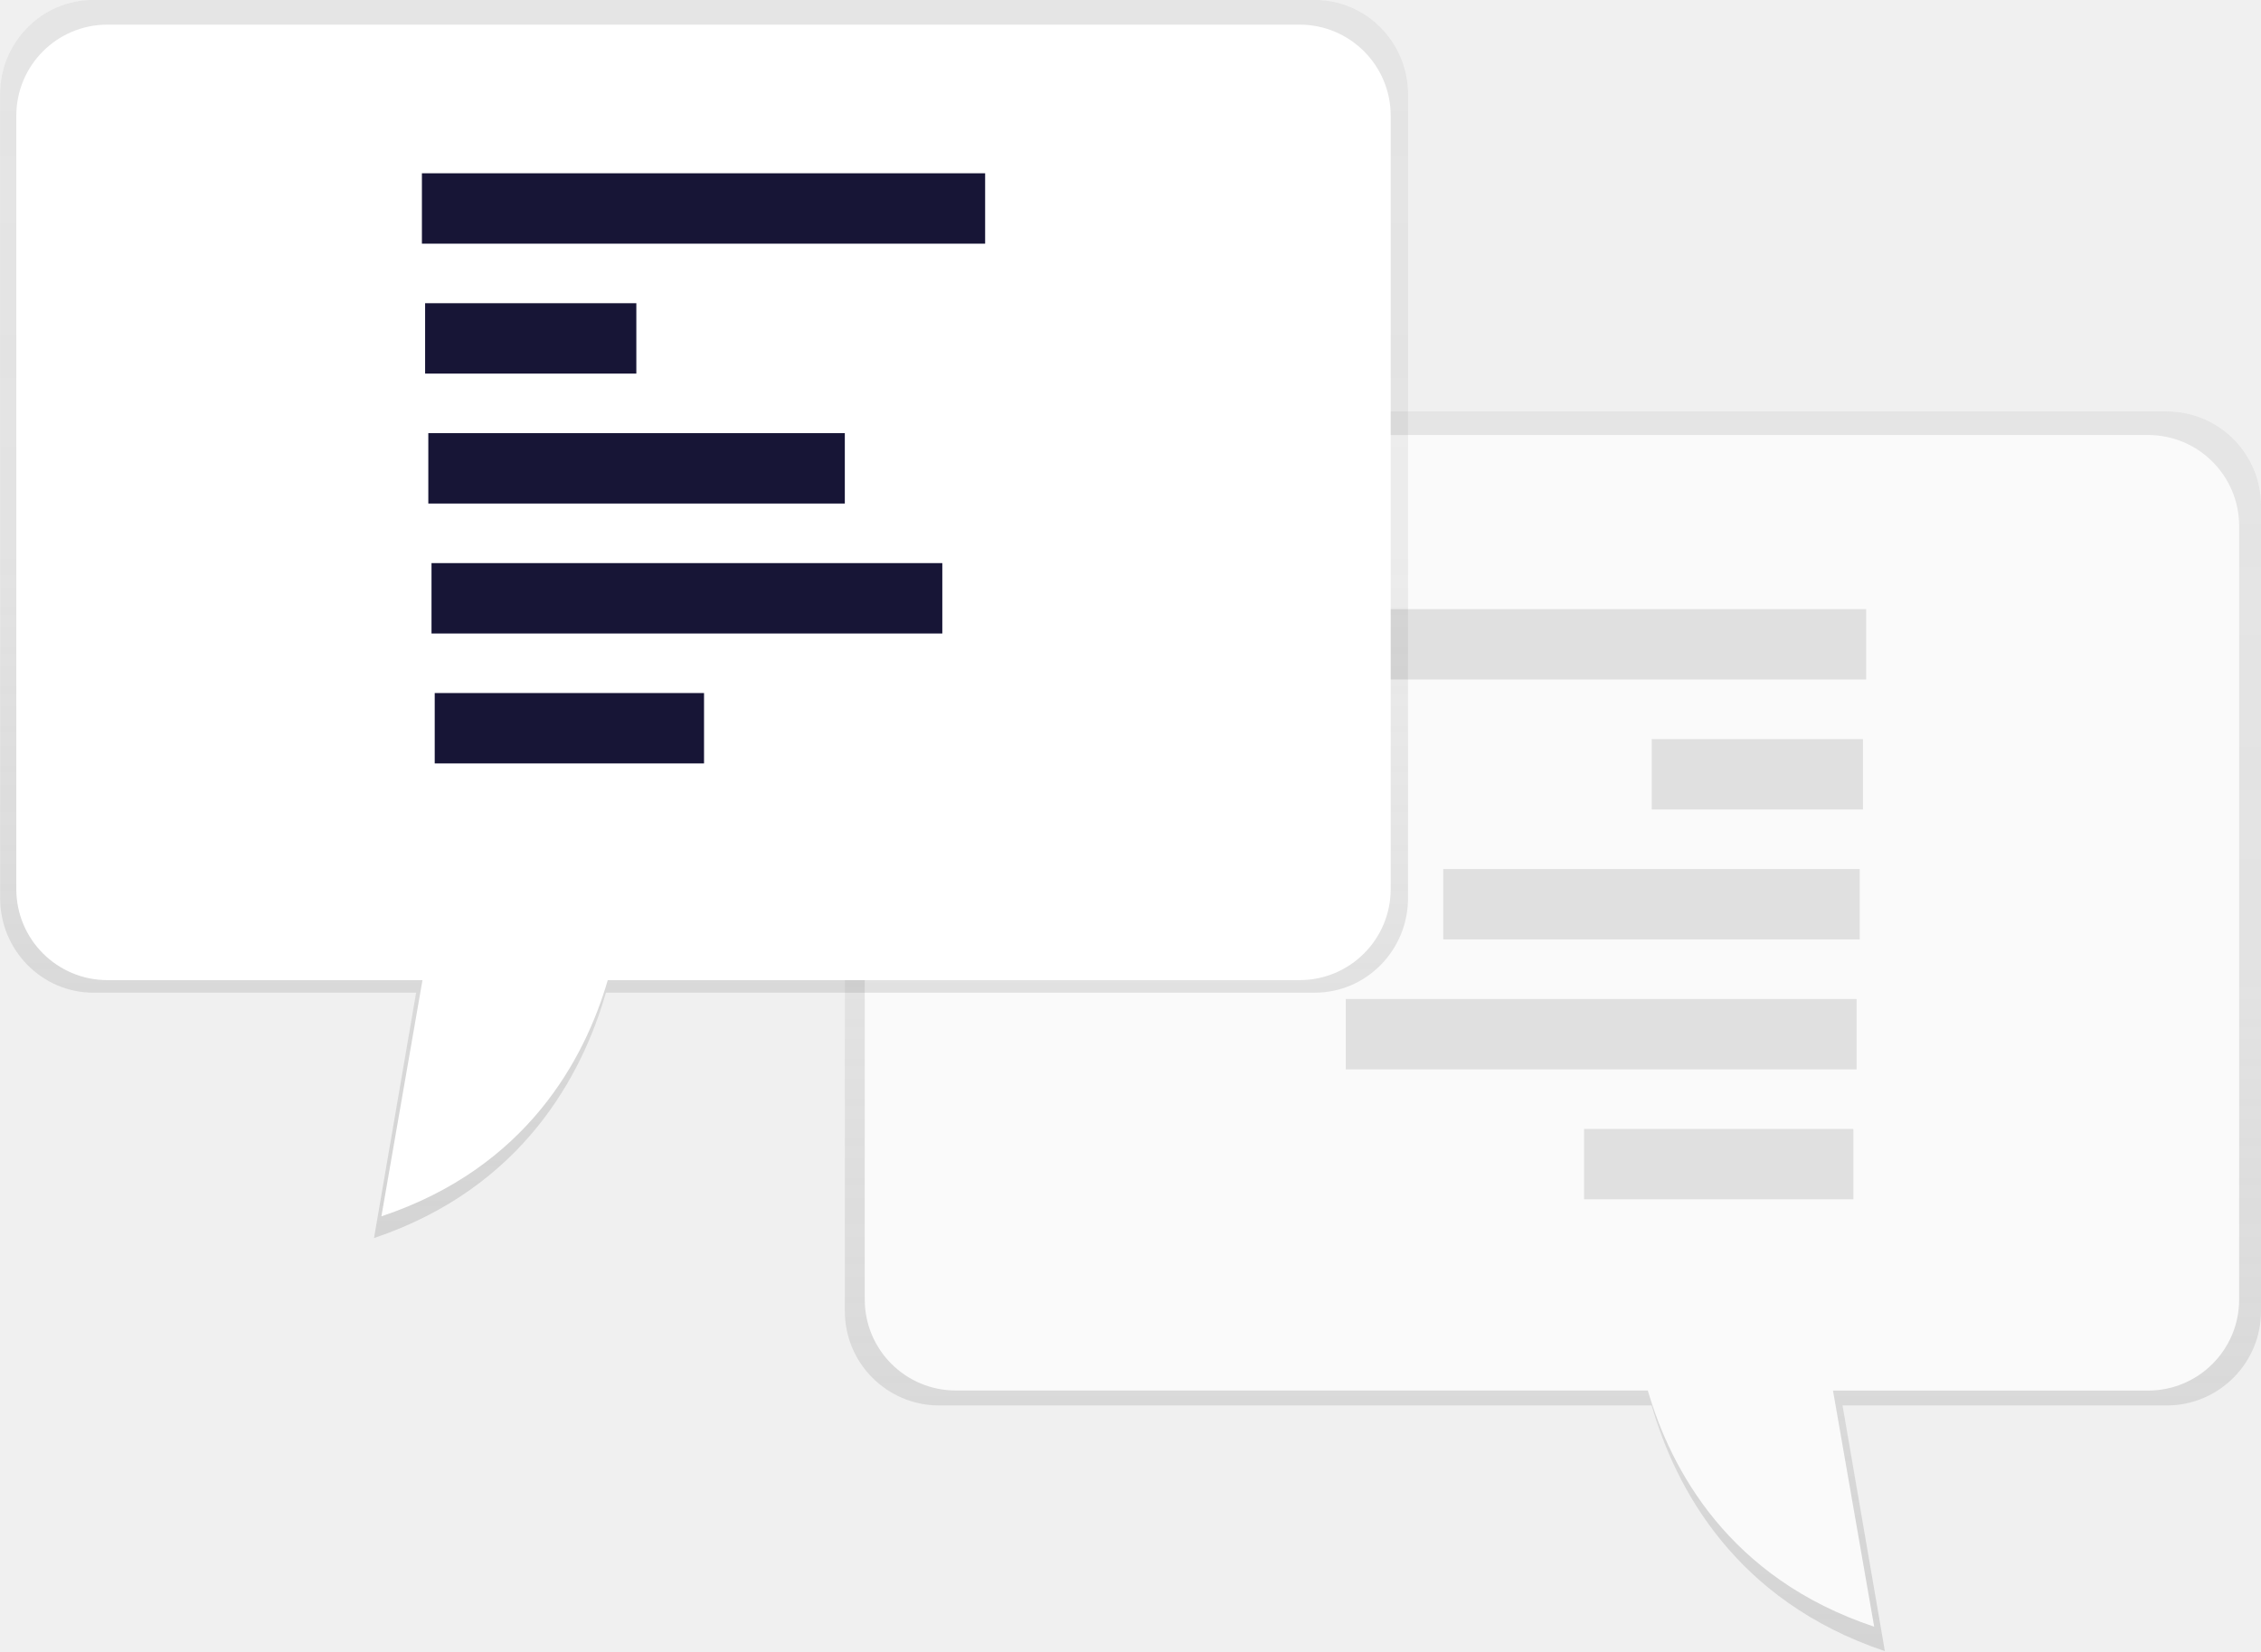
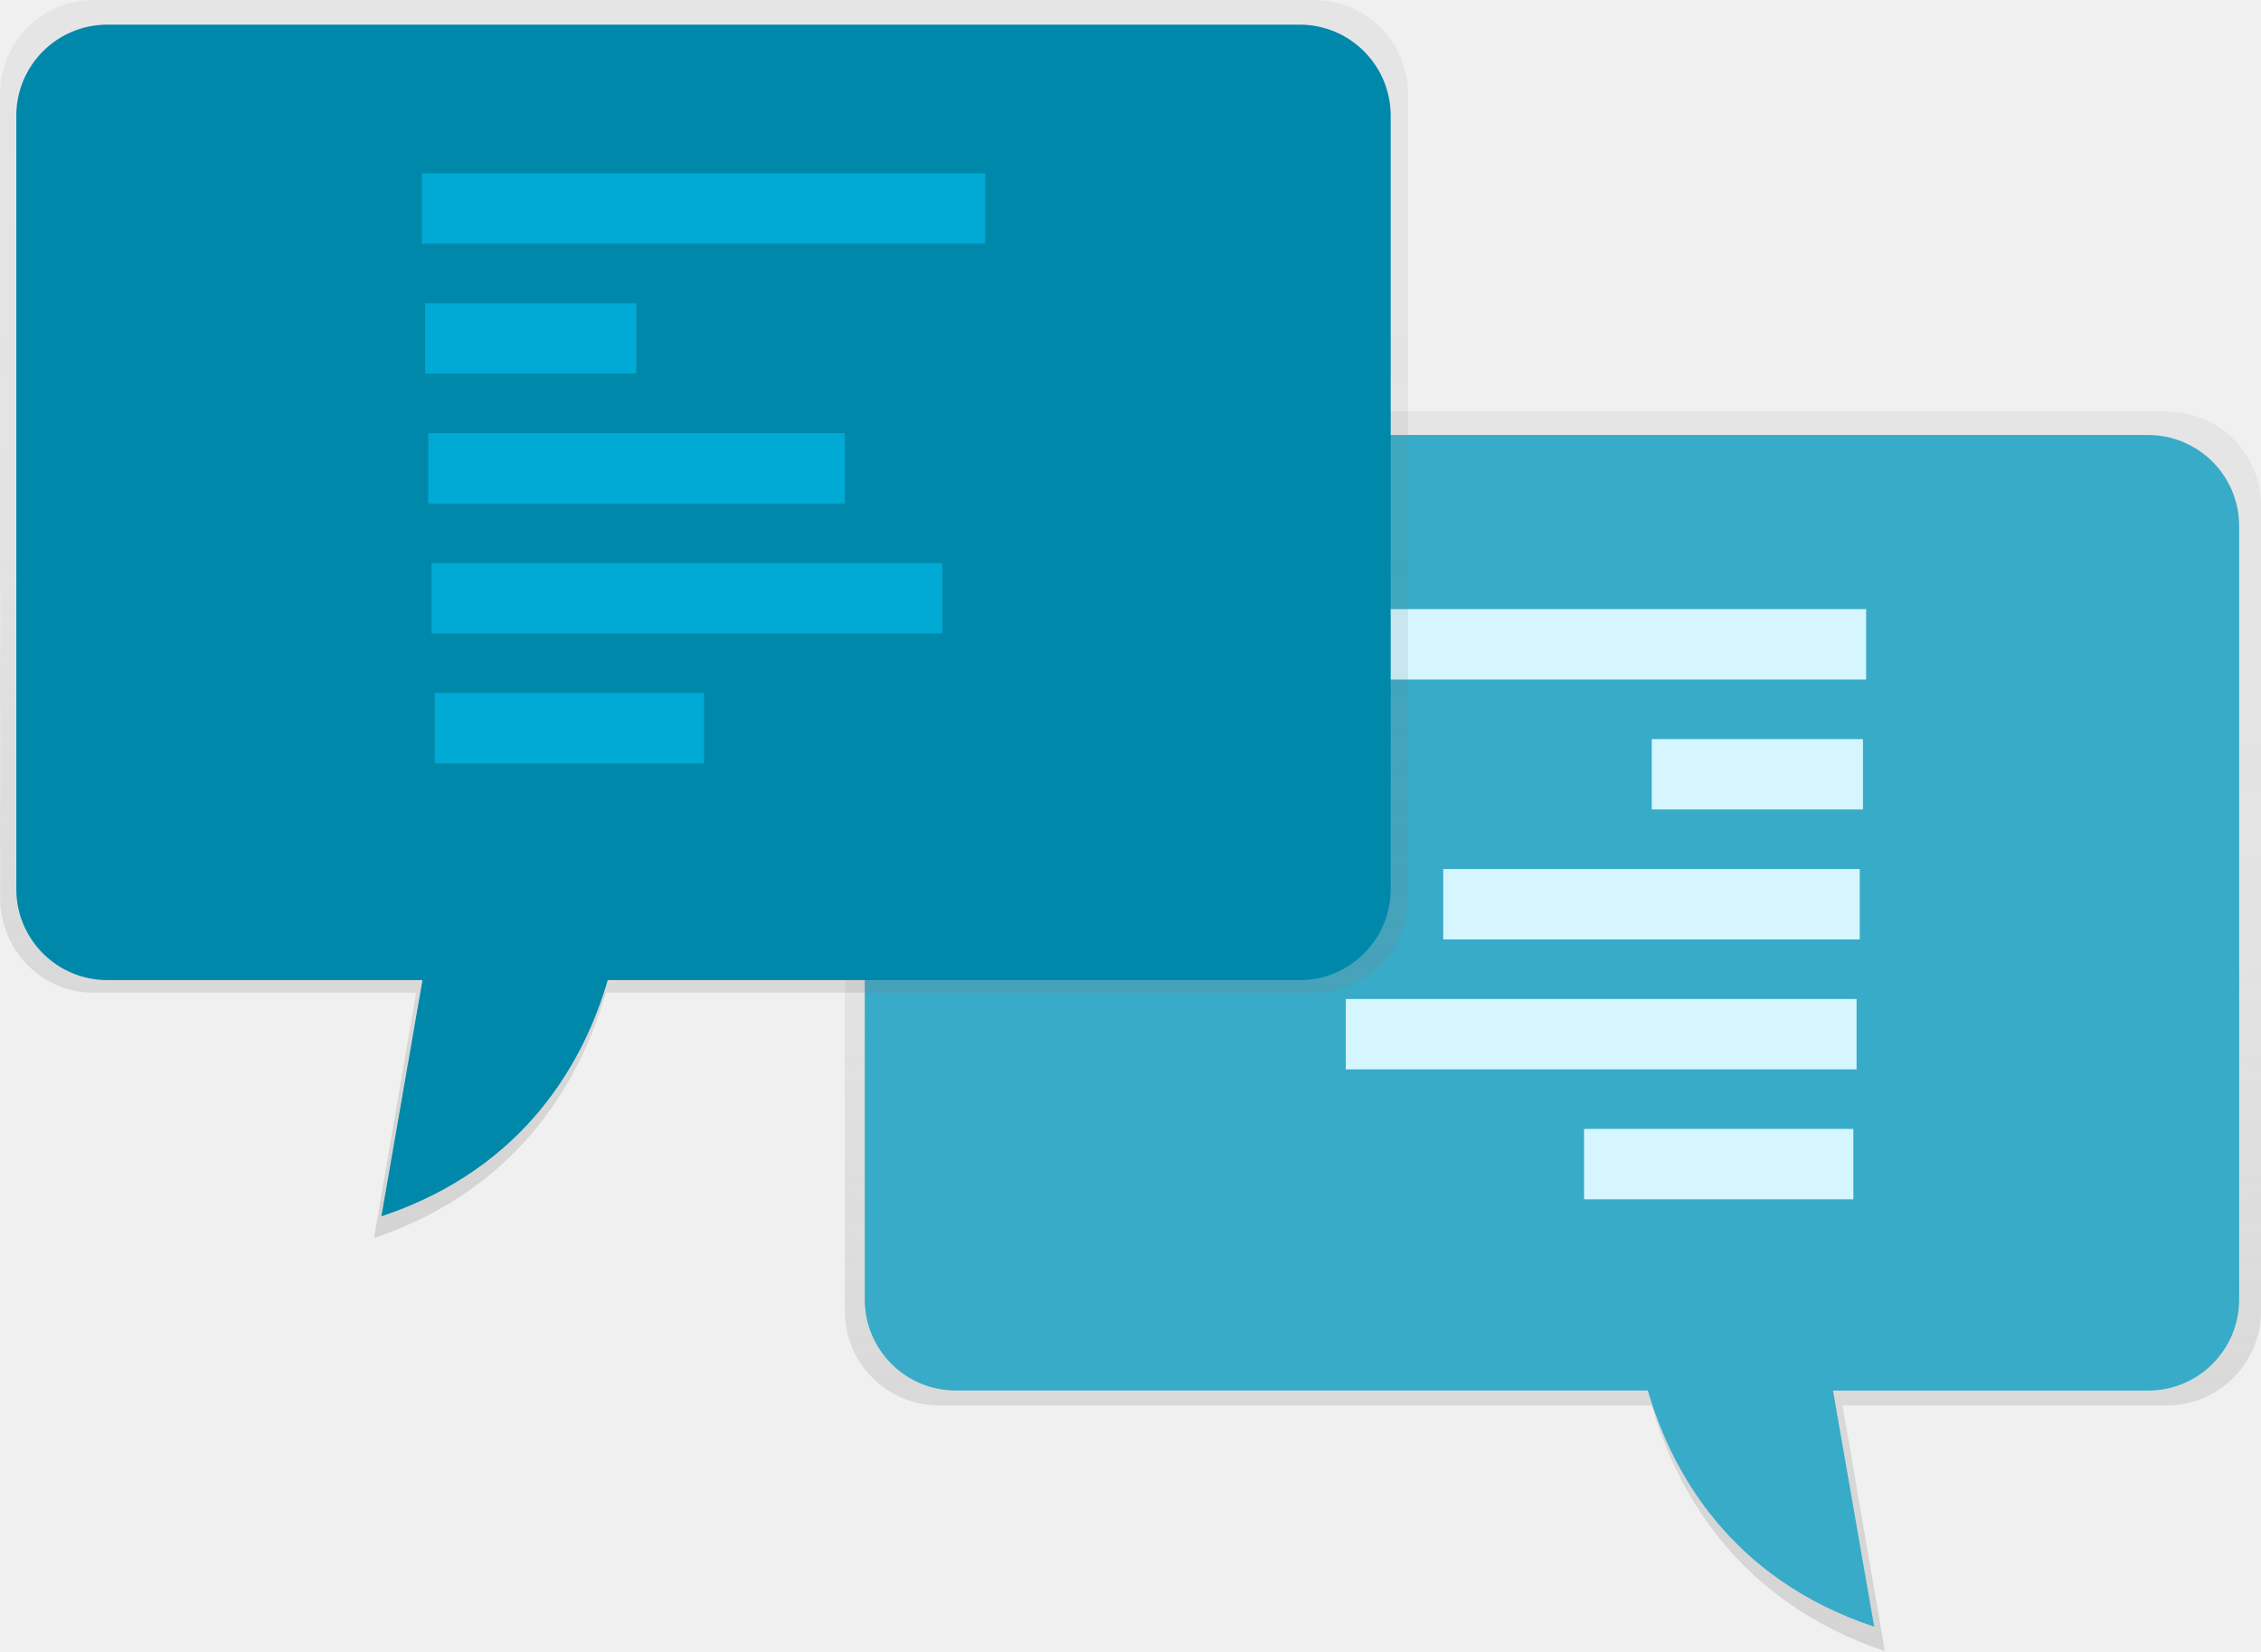
- <svg xmlns="http://www.w3.org/2000/svg" xmlns:xlink="http://www.w3.org/1999/xlink" id="41468acd-cd3b-42a6-b6d6-962a1482835f" data-name="Layer 1" width="869" height="634.74" viewBox="0 0 869 634.74">
-   <defs>
+ <svg xmlns="http://www.w3.org/2000/svg" xmlns:xlink="http://www.w3.org/1999/xlink" id="41468acd-cd3b-42a6-b6d6-962a1482835f" data-name="Layer 1" width="869" height="634.74" viewBox="0 0 869 634.74" version="1.1">
+   <defs id="defs10">
    <linearGradient id="1bb150a8-47e8-48a0-8586-3a0b005e9061" x1="762.35" y1="767.37" x2="762.35" y2="290.82" gradientUnits="userSpaceOnUse">
-       <stop offset="0.01" stop-color="gray" stop-opacity="0.25" />
-       <stop offset="0.54" stop-color="gray" stop-opacity="0.12" />
-       <stop offset="1" stop-color="gray" stop-opacity="0.1" />
+       <stop offset="0.01" stop-color="gray" stop-opacity="0.25" id="stop2" />
+       <stop offset="0.54" stop-color="gray" stop-opacity="0.12" id="stop4" />
+       <stop offset="1" stop-color="gray" stop-opacity="0.1" id="stop6" />
    </linearGradient>
    <linearGradient id="81ddbcf2-2292-4b47-939f-09c11d0fad8e" x1="436.09" y1="608.57" x2="436.09" y2="132.63" xlink:href="#1bb150a8-47e8-48a0-8586-3a0b005e9061" />
  </defs>
-   <path d="M998.41,290.82H566.95c-42.38,0-76.74,34.69-76.74,77.48V636.48a36.26,36.26,0,0,0,36.09,36.44h274c9.12,31.56,32,75.06,89.64,94.45l-16.27-94.45H998.41a36.26,36.26,0,0,0,36.09-36.44V327.26A36.26,36.26,0,0,0,998.41,290.82Z" transform="translate(-165.5 -132.63)" fill="url(#1bb150a8-47e8-48a0-8586-3a0b005e9061)" />
-   <path d="M991.15,299.86H572.35a74.49,74.49,0,0,0-74.49,74.49V632.17a35,35,0,0,0,35,35H798.83c8.85,30.34,31.09,72.16,87,90.8L870,667.2h121.1a35,35,0,0,0,35-35V334.89A35,35,0,0,0,991.15,299.86Z" transform="translate(-165.5 -132.63)" fill="#fafafa" />
-   <rect x="500.77" y="234.16" width="216.47" height="27.06" fill="#e0e0e0" />
-   <rect x="634.84" y="284.12" width="81.18" height="27.06" fill="#e0e0e0" />
-   <rect x="554.7" y="334.07" width="160.08" height="27.06" fill="#e0e0e0" />
-   <rect x="517.24" y="384.03" width="196.32" height="27.06" fill="#e0e0e0" />
-   <rect x="608.82" y="433.98" width="103.51" height="27.06" fill="#e0e0e0" />
-   <path d="M201.38,132.63H670.79c19.82,0,35.88,16.29,35.88,36.39V477.85c0,20.1-16.06,36.39-35.88,36.39H398.38c-9.07,31.52-31.85,75-89.13,94.33l16.18-94.33h-124c-19.82,0-35.88-16.29-35.88-36.39V169C165.5,148.92,181.56,132.63,201.38,132.63Z" transform="translate(-165.5 -132.63)" fill="url(#81ddbcf2-2292-4b47-939f-09c11d0fad8e)" />
-   <path d="M206.77,142.1H665a35,35,0,0,1,35,35V474.41a35,35,0,0,1-35,35H399.09c-8.85,30.34-31.09,72.16-87,90.8l15.79-90.8H206.77a35,35,0,0,1-35-35V177.13A35,35,0,0,1,206.77,142.1Z" transform="translate(-165.5 -132.63)" fill="#fff" />
-   <rect x="162.16" y="66.61" width="216.47" height="27.06" fill="#171536" />
-   <rect x="163.39" y="116.56" width="81.18" height="27.06" fill="#171536" />
-   <rect x="164.62" y="166.51" width="160.08" height="27.06" fill="#171536" />
-   <rect x="165.85" y="216.47" width="196.32" height="27.06" fill="#171536" />
-   <rect x="167.08" y="266.42" width="103.51" height="27.06" fill="#171536" />
+   <path d="M998.41,290.82H566.95c-42.38,0-76.74,34.69-76.74,77.48V636.48a36.26,36.26,0,0,0,36.09,36.44h274c9.12,31.56,32,75.06,89.64,94.45l-16.27-94.45H998.41a36.26,36.26,0,0,0,36.09-36.44V327.26A36.26,36.26,0,0,0,998.41,290.82Z" transform="translate(-165.5 -132.63)" fill="url(#1bb150a8-47e8-48a0-8586-3a0b005e9061)" id="path14" />
+   <path d="M991.15,299.86H572.35a74.49,74.49,0,0,0-74.49,74.49V632.17a35,35,0,0,0,35,35H798.83c8.85,30.34,31.09,72.16,87,90.8L870,667.2h121.1a35,35,0,0,0,35-35V334.89A35,35,0,0,0,991.15,299.86Z" transform="translate(-165.5 -132.63)" fill="#fafafa" id="path16" style="fill:#37abc8" />
+   <rect x="500.77" y="234.16" width="216.47" height="27.06" fill="#e0e0e0" id="rect18" style="fill:#d5f6ff" />
+   <rect x="634.84" y="284.12" width="81.18" height="27.06" fill="#e0e0e0" id="rect20" style="fill:#d5f6ff" />
+   <rect x="554.7" y="334.07" width="160.08" height="27.06" fill="#e0e0e0" id="rect22" style="fill:#d5f6ff" />
+   <rect x="517.24" y="384.03" width="196.32" height="27.06" fill="#e0e0e0" id="rect24" style="fill:#d5f6ff" />
+   <rect x="608.82" y="433.98" width="103.51" height="27.06" fill="#e0e0e0" id="rect26" style="fill:#d5f6ff" />
+   <path d="M201.38,132.63H670.79c19.82,0,35.88,16.29,35.88,36.39V477.85c0,20.1-16.06,36.39-35.88,36.39H398.38c-9.07,31.52-31.85,75-89.13,94.33l16.18-94.33h-124c-19.82,0-35.88-16.29-35.88-36.39V169C165.5,148.92,181.56,132.63,201.38,132.63Z" transform="translate(-165.5 -132.63)" fill="url(#81ddbcf2-2292-4b47-939f-09c11d0fad8e)" id="path28" />
+   <path d="M206.77,142.1H665a35,35,0,0,1,35,35V474.41a35,35,0,0,1-35,35H399.09c-8.85,30.34-31.09,72.16-87,90.8l15.79-90.8H206.77a35,35,0,0,1-35-35V177.13A35,35,0,0,1,206.77,142.1Z" transform="translate(-165.5 -132.63)" fill="#fff" id="path30" style="fill:#0088aa" />
+   <rect x="162.16" y="66.61" width="216.47" height="27.06" fill="#171536" id="rect32" style="fill:#00aad4" />
+   <rect x="163.39" y="116.56" width="81.18" height="27.06" fill="#171536" id="rect34" style="fill:#00aad4" />
+   <rect x="164.62" y="166.51" width="160.08" height="27.06" fill="#171536" id="rect36" style="fill:#00aad4" />
+   <rect x="165.85" y="216.47" width="196.32" height="27.06" fill="#171536" id="rect38" style="fill:#00aad4" />
+   <rect x="167.08" y="266.42" width="103.51" height="27.06" fill="#171536" id="rect40" style="fill:#00aad4" />
</svg>
